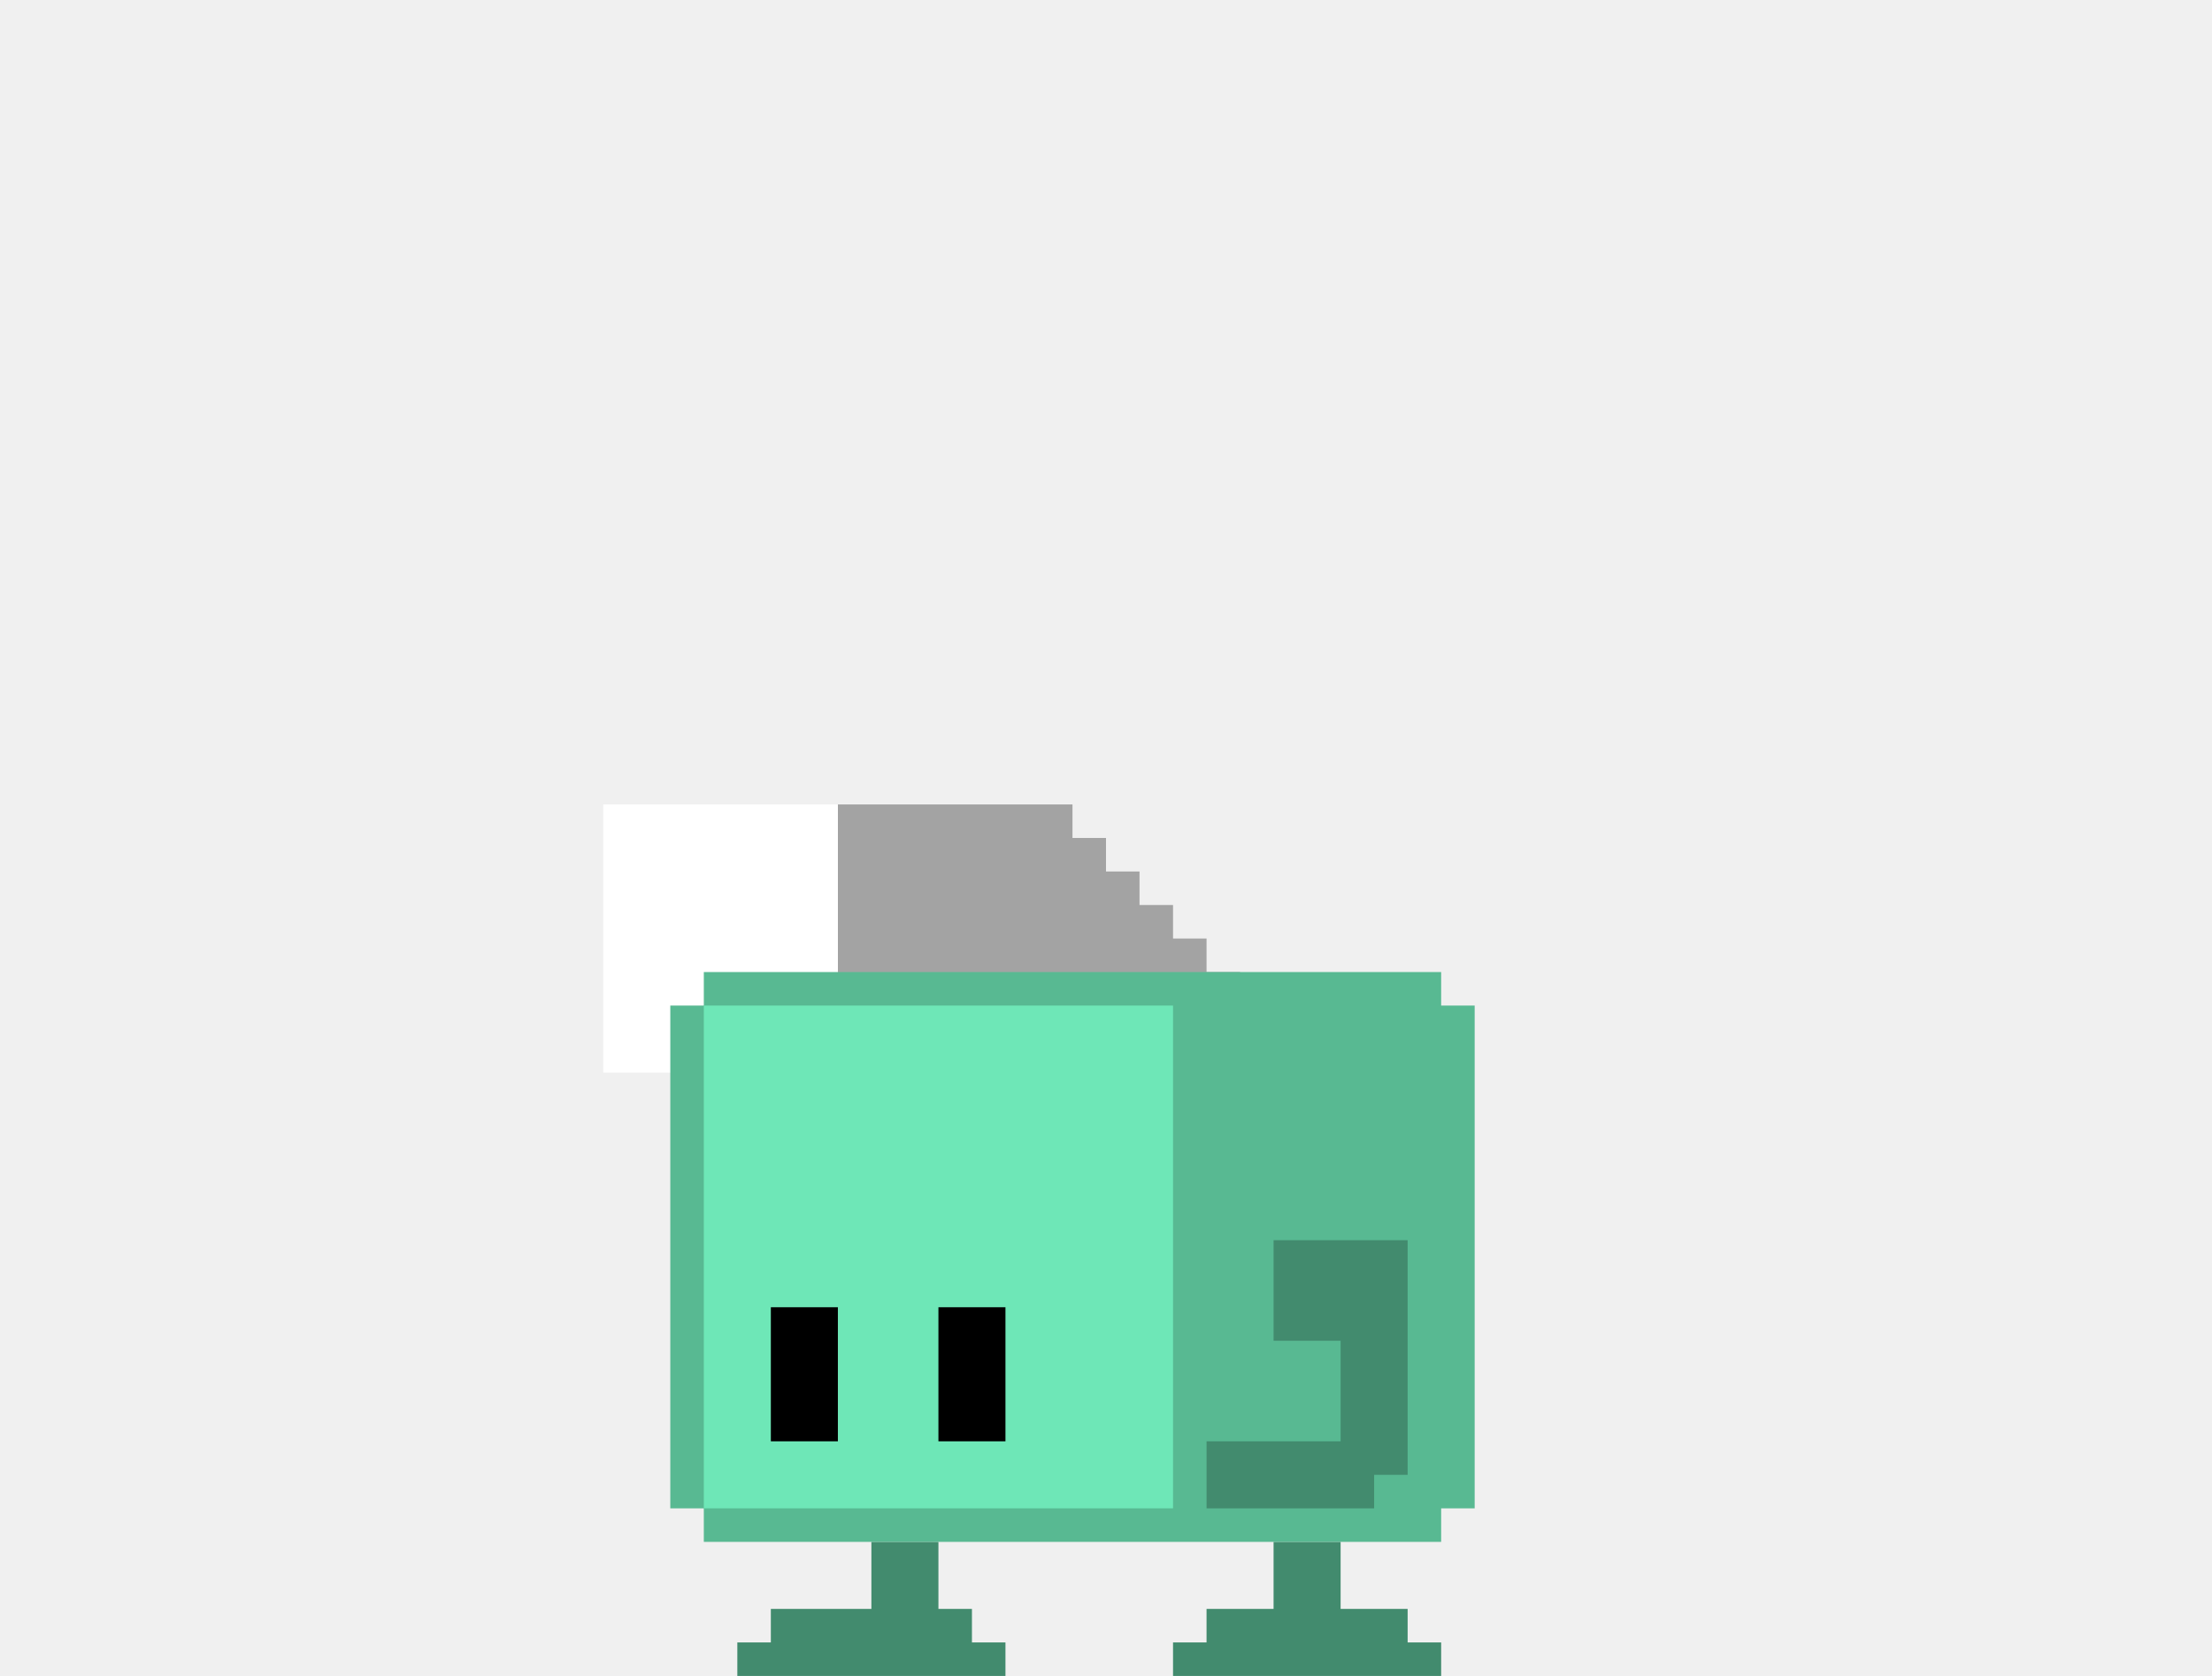
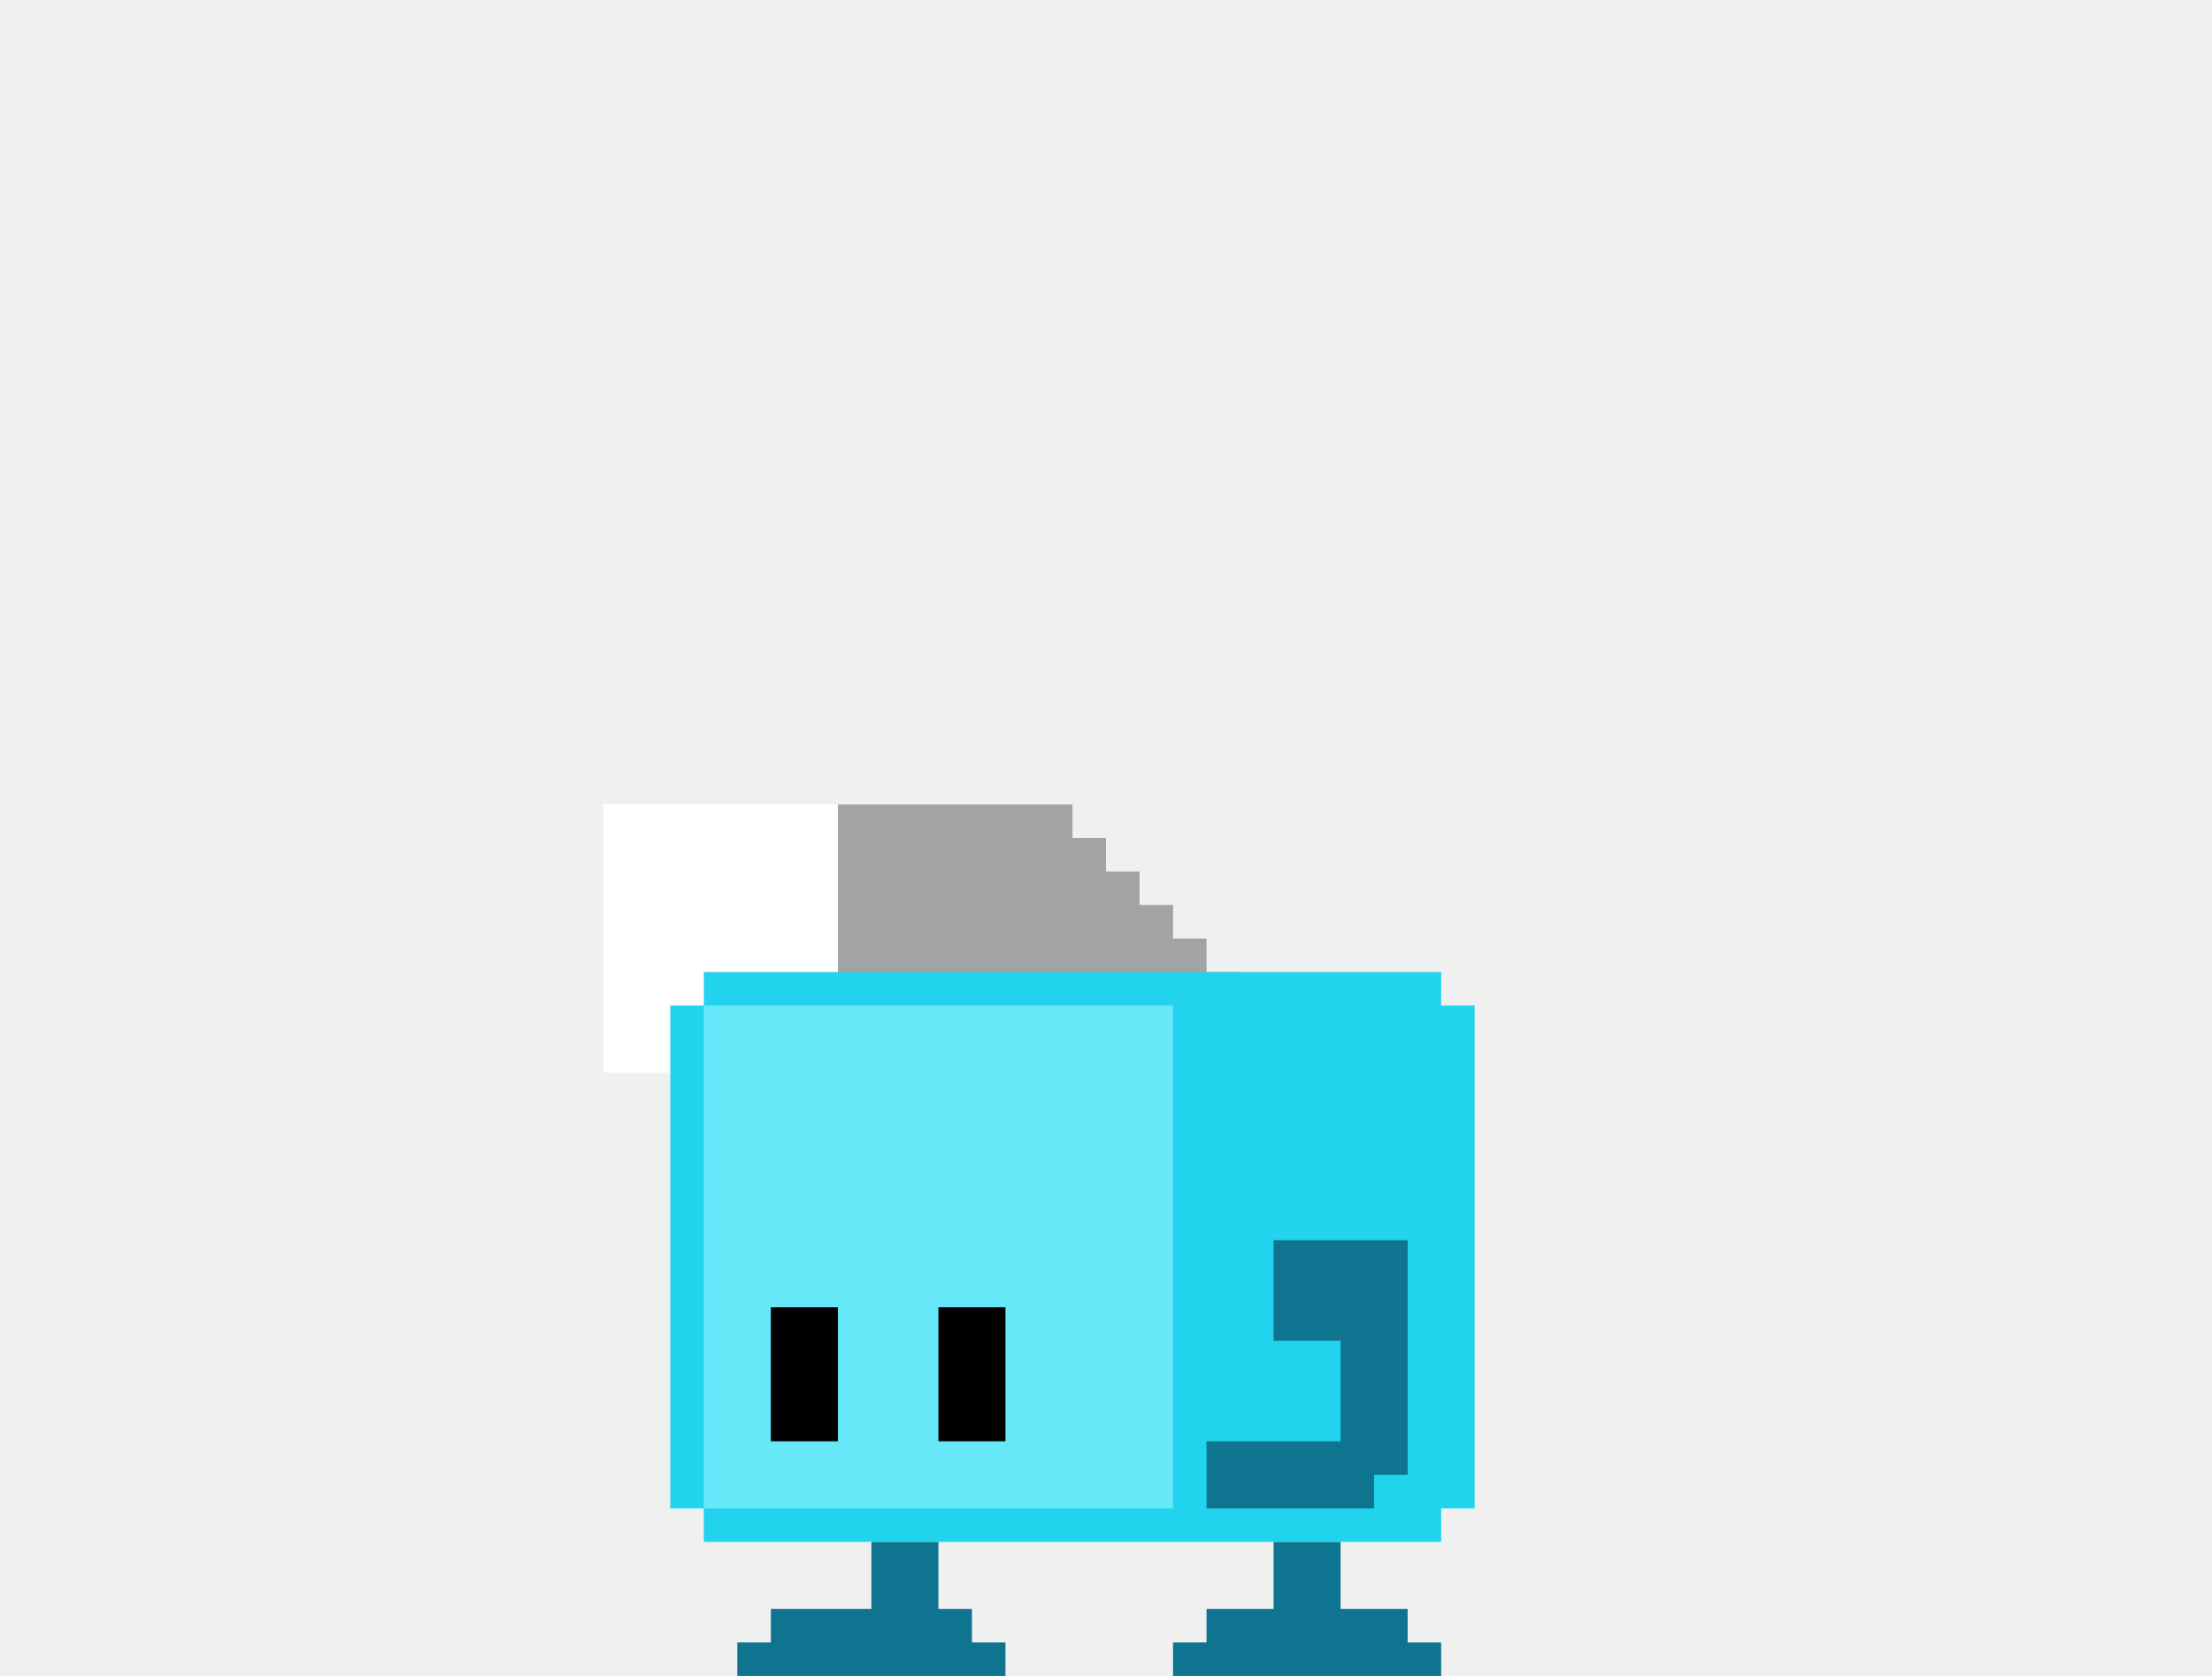
<svg xmlns="http://www.w3.org/2000/svg" id="Layer_1" viewBox="0 0 264 200">
  <defs>
-     <style>.cls-1{fill:#58b992;}.cls-2{fill:#525252;}.cls-3{fill:#6ee7b7;}.cls-4{fill:#428b6e;}.cls-5{fill:#fff;}.cls-6{fill:#a3a3a3;}.cls-7{fill:#424242;}</style>
+     <style>.cls-1{fill:#22d3ee;}.cls-2{fill:#525252;}.cls-3{fill:#67e8f9;}.cls-4{fill:#0e7490;}.cls-5{fill:#fff;}.cls-6{fill:#a3a3a3;}.cls-7{fill:#424242;}</style>
  </defs>
  <rect class="cls-7" x="104" y="128" width="8" height="36" transform="translate(216 292) rotate(180)" />
  <rect class="cls-2" x="100" y="128" width="4" height="36" transform="translate(204 292) rotate(180)" />
  <polygon class="cls-6" points="128 96 128 100 132 100 132 104 136 104 136 108 140 108 140 112 144 112 144 116 148 116 148 120 152 120 152 128 100 128 100 96 128 96" />
  <polygon class="cls-5" points="100 96 100 128 72 128 72 96 100 96" />
  <polygon class="cls-4" points="144 192 148 192 152 192 152 188 152 184 156 184 160 184 160 188 160 192 164 192 168 192 168 196 172 196 172 200 168 200 164 200 160 200 156 200 152 200 148 200 144 200 140 200 140 196 144 196 144 192" />
  <polygon class="cls-4" points="92 196 92 192 96 192 100 192 104 192 104 188 104 184 108 184 112 184 112 188 112 192 116 192 116 196 120 196 120 200 116 200 112 200 108 200 104 200 100 200 96 200 92 200 88 200 88 196 92 196" />
  <polygon class="cls-1" points="84 120 84 116 172 116 172 120 176 120 176 180 172 180 172 184 84 184 84 180 80 180 80 120 84 120" />
  <rect class="cls-3" x="84" y="120" width="56" height="60" transform="translate(224 300) rotate(180)" />
  <polygon points="120 156 120 172 112 172 112 156 120 156" />
  <polygon points="100 156 100 172 92 172 92 156 100 156" />
  <polygon class="cls-4" points="152 148 152 160 160 160 160 172 144 172 144 180 164 180 164 176 168 176 168 160 168 148 152 148" />
</svg>
